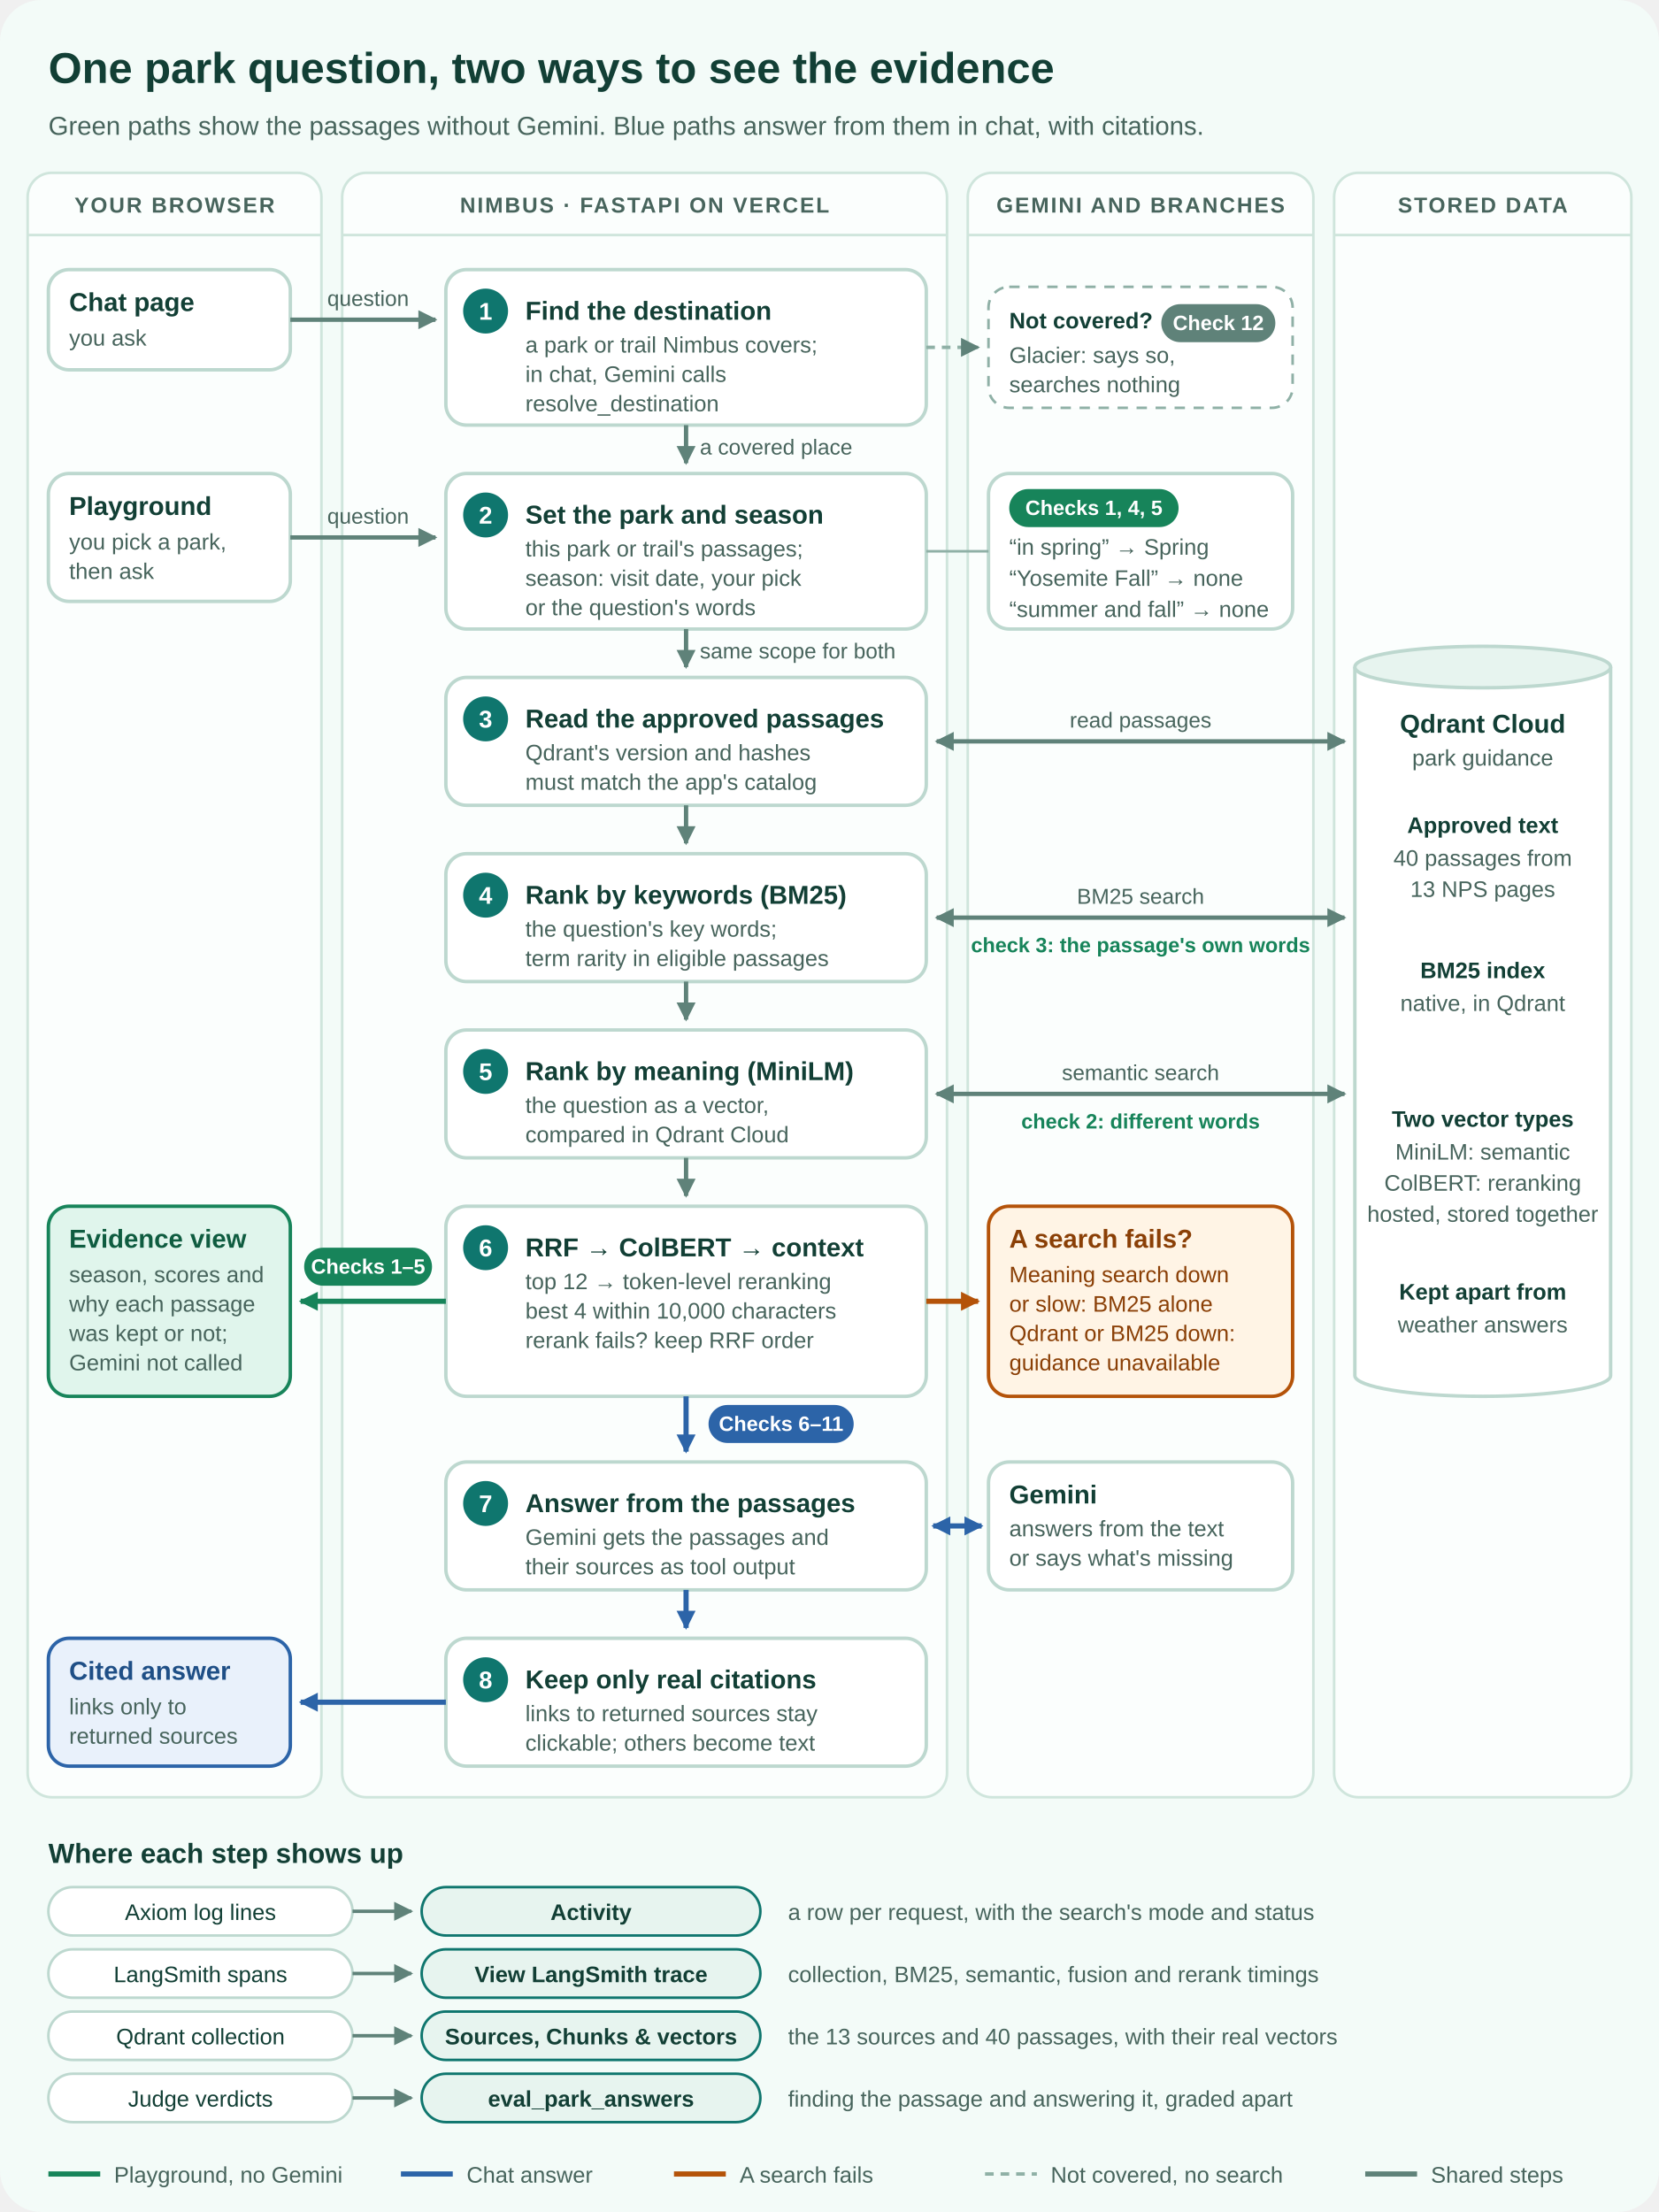
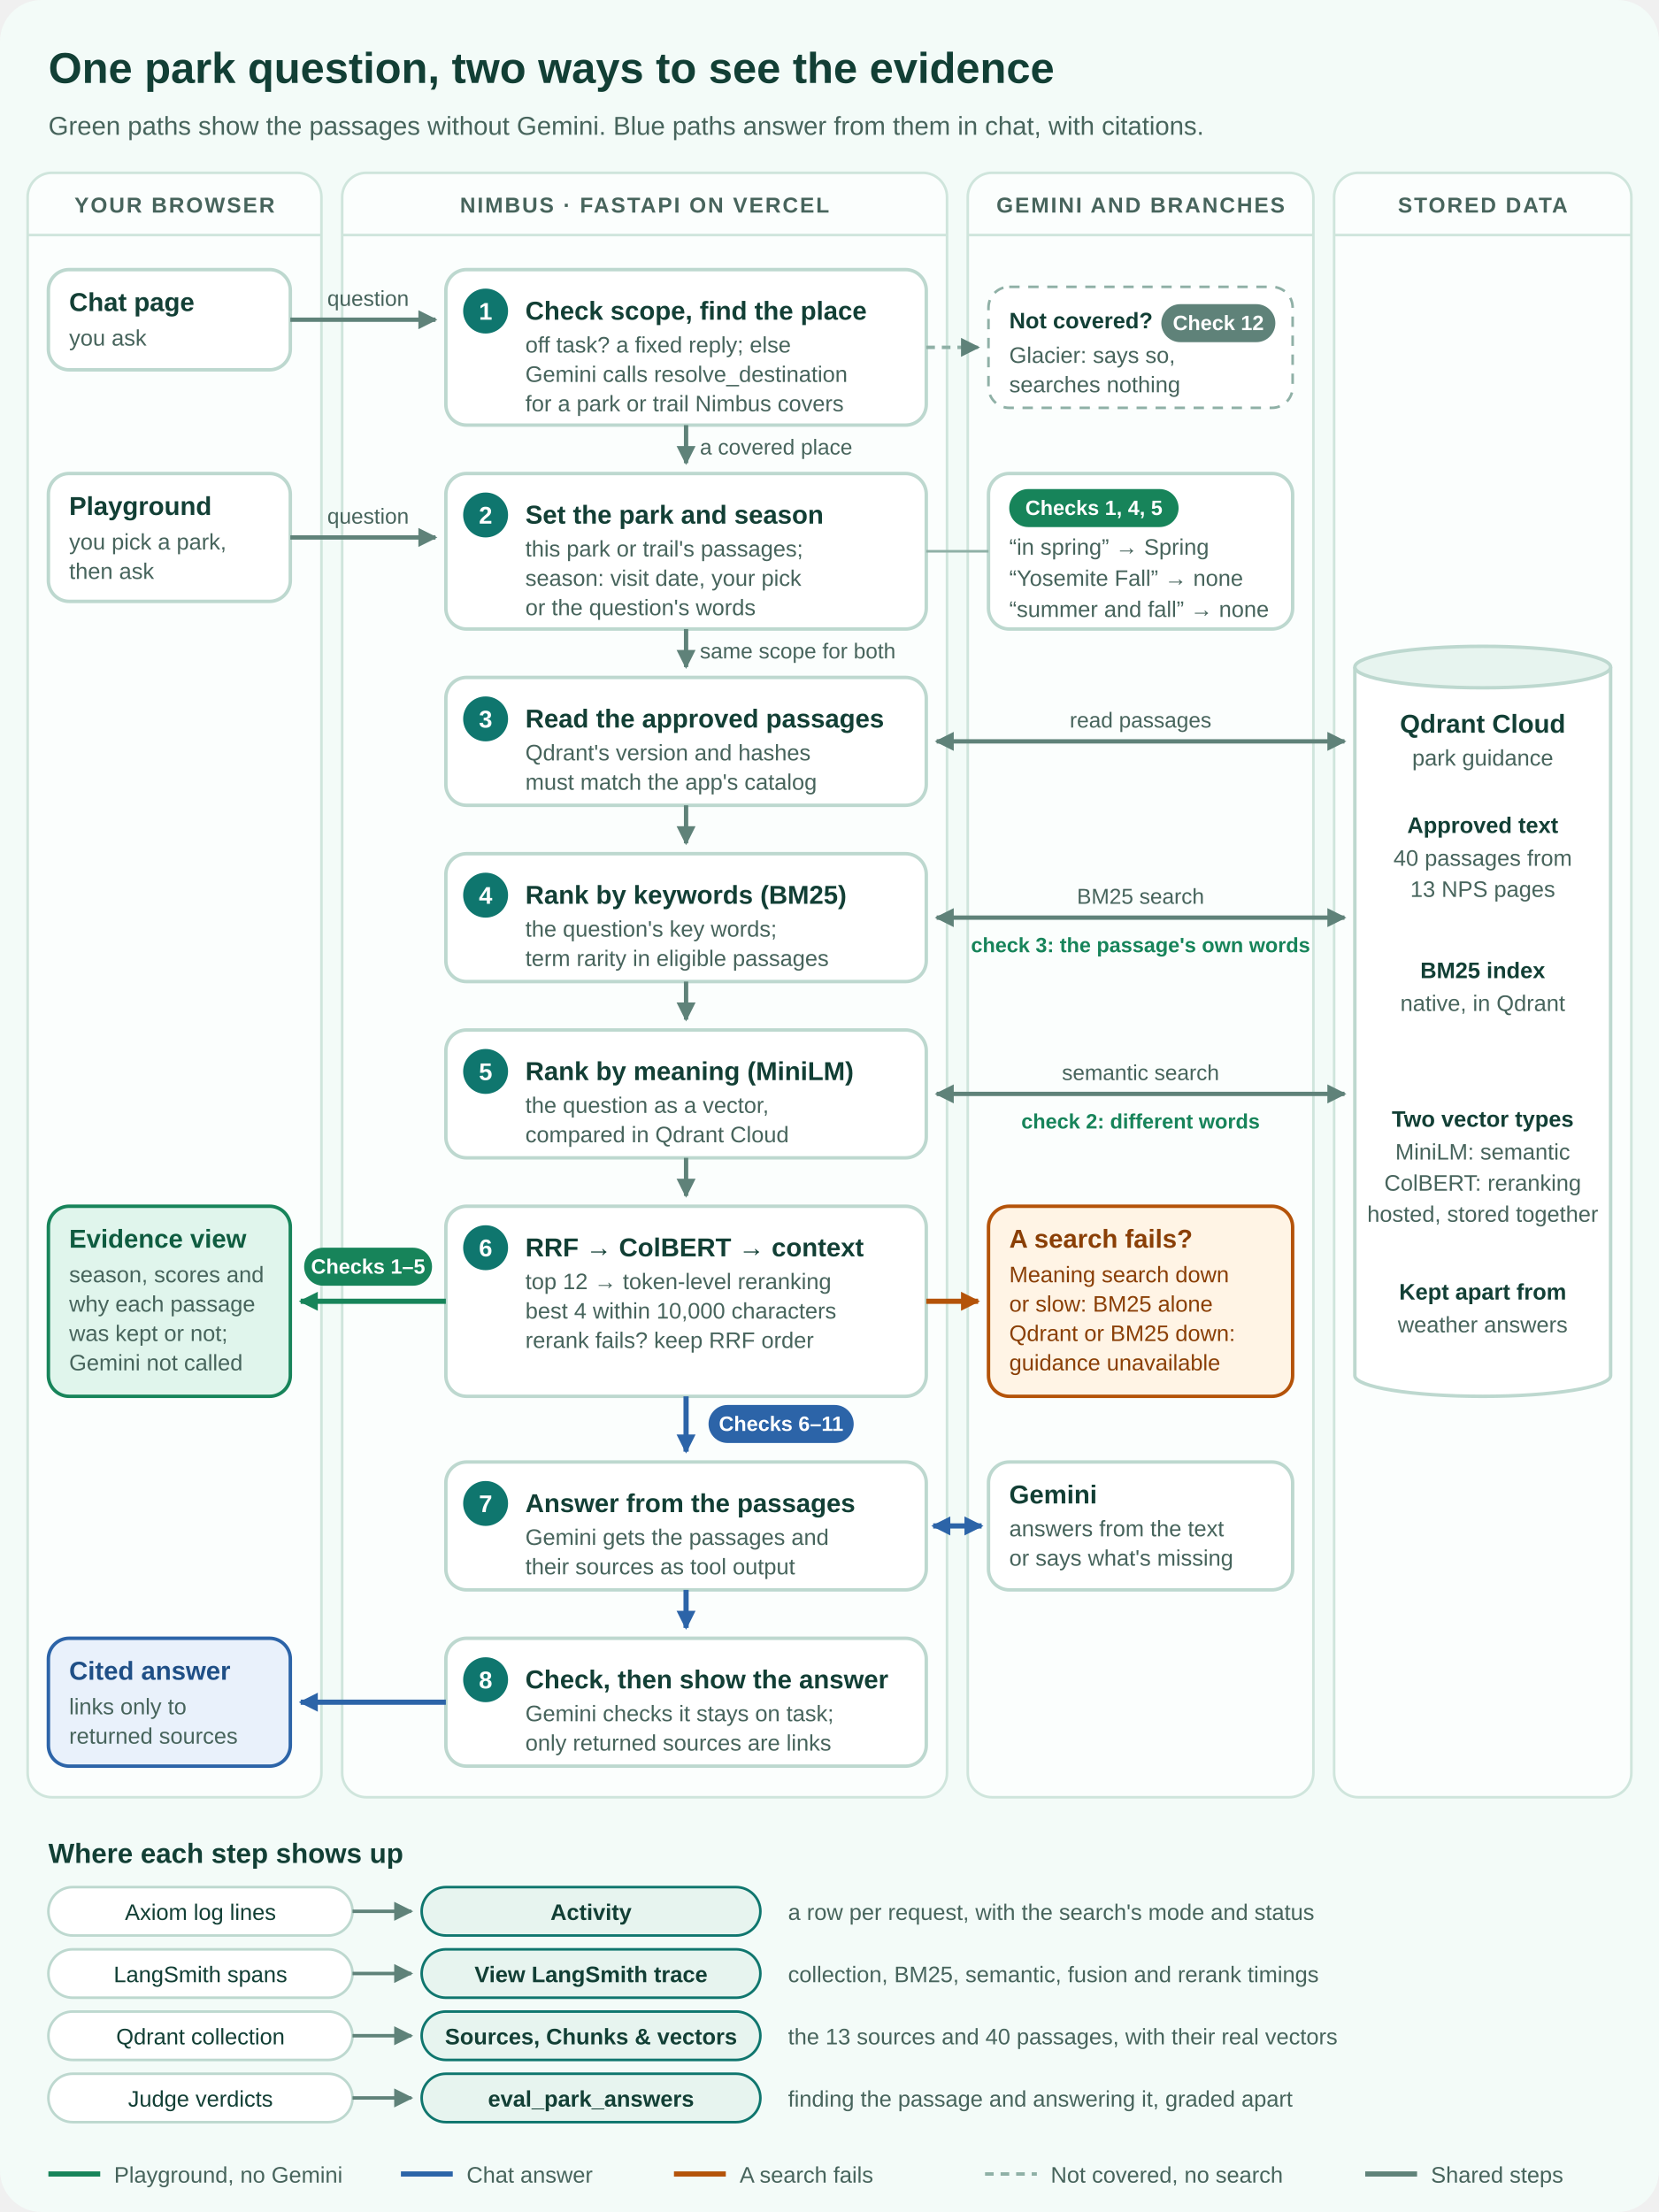
<svg xmlns="http://www.w3.org/2000/svg" width="960" height="1280" viewBox="0 0 960 1280" role="img" aria-labelledby="title desc">
  <defs>
    <marker id="grey" viewBox="0 0 10 10" markerUnits="userSpaceOnUse" markerWidth="11" markerHeight="11" refX="9" refY="5" orient="auto-start-reverse">
      <path d="M0 0 L10 5 L0 10 Z" fill="#5f8279" />
    </marker>
    <marker id="green" viewBox="0 0 10 10" markerUnits="userSpaceOnUse" markerWidth="11" markerHeight="11" refX="9" refY="5" orient="auto-start-reverse">
      <path d="M0 0 L10 5 L0 10 Z" fill="#17845a" />
    </marker>
    <marker id="blue" viewBox="0 0 10 10" markerUnits="userSpaceOnUse" markerWidth="11" markerHeight="11" refX="9" refY="5" orient="auto-start-reverse">
      <path d="M0 0 L10 5 L0 10 Z" fill="#2c64a8" />
    </marker>
    <marker id="amber" viewBox="0 0 10 10" markerUnits="userSpaceOnUse" markerWidth="11" markerHeight="11" refX="9" refY="5" orient="auto-start-reverse">
      <path d="M0 0 L10 5 L0 10 Z" fill="#b45309" />
    </marker>
  </defs>
  <rect width="960" height="1280" rx="24" fill="#f3fbf8" />
  <g font-family="Segoe UI,system-ui,Arial,sans-serif" fill="#123f35">
    <text x="28" y="48" font-size="25" font-weight="700">One park question, two ways to see the evidence</text>
    <text x="28" y="78" font-size="15" fill="#47645c">Green paths show the passages without Gemini. Blue paths
      answer from them in chat, with citations.</text>
    <g fill="#ffffff" fill-opacity="0.65" stroke="#cfe5dc" stroke-width="1.5">
      <rect x="16" y="100" width="170" height="940" rx="14" />
      <rect x="198" y="100" width="350" height="940" rx="14" />
      <rect x="560" y="100" width="200" height="940" rx="14" />
      <rect x="772" y="100" width="172" height="940" rx="14" />
    </g>
    <g stroke="#cfe5dc" stroke-width="1.5">
      <path d="M16 136 H186 M198 136 H548 M560 136 H760 M772 136 H944" />
    </g>
    <g font-size="12.5" font-weight="700" fill="#47645c" letter-spacing="1" text-anchor="middle">
      <text x="101" y="123">YOUR BROWSER</text>
      <text x="373" y="123">NIMBUS · FASTAPI ON VERCEL</text>
      <text x="660" y="123">GEMINI AND BRANCHES</text>
      <text x="858" y="123">STORED DATA</text>
    </g>
    <g fill="#ffffff" stroke="#bdd8cf" stroke-width="2">
      <rect x="28" y="156" width="140" height="58" rx="12" />
      <rect x="28" y="274" width="140" height="74" rx="12" />
      <rect x="258" y="156" width="278" height="90" rx="12" />
      <rect x="258" y="274" width="278" height="90" rx="12" />
      <rect x="258" y="392" width="278" height="74" rx="12" />
      <rect x="258" y="494" width="278" height="74" rx="12" />
      <rect x="258" y="596" width="278" height="74" rx="12" />
      <rect x="258" y="698" width="278" height="110" rx="12" />
      <rect x="258" y="846" width="278" height="74" rx="12" />
      <rect x="258" y="948" width="278" height="74" rx="12" />
      <rect x="572" y="274" width="176" height="90" rx="12" />
      <rect x="572" y="846" width="176" height="74" rx="12" />
    </g>
    <rect x="28" y="698" width="140" height="110" rx="12" fill="#e0f5ec" stroke="#17845a" stroke-width="2" />
    <rect x="28" y="948" width="140" height="74" rx="12" fill="#e9f1fb" stroke="#2c64a8" stroke-width="2" />
    <rect x="572" y="166" width="176" height="70" rx="12" fill="#ffffff" stroke="#8fb0a6" stroke-width="1.5" stroke-dasharray="6 5" />
    <rect x="572" y="698" width="176" height="110" rx="12" fill="#fff4e5" stroke="#b45309" stroke-width="2" />
    <path d="M784 386 V796 A74 12 0 0 0 932 796 V386" fill="#ffffff" stroke="#bdd8cf" stroke-width="2" />
    <ellipse cx="858" cy="386" rx="74" ry="12" fill="#e7f4ef" stroke="#bdd8cf" stroke-width="2" />
    <g fill="#0f766e">
      <circle cx="281" cy="180" r="13" />
      <circle cx="281" cy="298" r="13" />
      <circle cx="281" cy="416" r="13" />
      <circle cx="281" cy="518" r="13" />
      <circle cx="281" cy="620" r="13" />
      <circle cx="281" cy="722" r="13" />
      <circle cx="281" cy="870" r="13" />
      <circle cx="281" cy="972" r="13" />
    </g>
    <g font-size="14" font-weight="700" fill="#ffffff" text-anchor="middle">
      <text x="281" y="185">1</text>
      <text x="281" y="303">2</text>
      <text x="281" y="421">3</text>
      <text x="281" y="523">4</text>
      <text x="281" y="625">5</text>
      <text x="281" y="727">6</text>
      <text x="281" y="875">7</text>
      <text x="281" y="977">8</text>
    </g>
    <g font-size="15" font-weight="700">
      <text x="40" y="180">Chat page</text>
      <text x="40" y="298">Playground</text>
-       <text x="304" y="185">Find the destination</text>
+       <text x="304" y="185">Check scope, find the place</text>
      <text x="304" y="303">Set the park and season</text>
      <text x="304" y="421">Read the approved passages</text>
      <text x="304" y="523">Rank by keywords (BM25)</text>
      <text x="304" y="625">Rank by meaning (MiniLM)</text>
      <text x="304" y="727">RRF → ColBERT → context</text>
      <text x="304" y="875">Answer from the passages</text>
-       <text x="304" y="977">Keep only real citations</text>
+       <text x="304" y="977">Check, then show the answer</text>
      <text x="40" y="722" fill="#0f5c40">Evidence view</text>
      <text x="40" y="972" fill="#1f4f86">Cited answer</text>
      <text x="584" y="870">Gemini</text>
      <text x="584" y="722" fill="#8a3f06">A search fails?</text>
      <text x="858" y="424" text-anchor="middle">Qdrant Cloud</text>
    </g>
    <g font-size="13" fill="#47645c">
      <text x="40" y="200">you ask</text>
      <text x="40" y="318">you pick a park,</text>
      <text x="40" y="335">then ask</text>
-       <text x="304" y="204">a park or trail Nimbus covers;</text>
-       <text x="304" y="221">in chat, Gemini calls</text>
-       <text x="304" y="238">resolve_destination</text>
+       <text x="304" y="204">off task? a fixed reply; else</text>
+       <text x="304" y="221">Gemini calls resolve_destination</text>
+       <text x="304" y="238">for a park or trail Nimbus covers</text>
      <text x="304" y="322">this park or trail's passages;</text>
      <text x="304" y="339">season: visit date, your pick</text>
      <text x="304" y="356">or the question's words</text>
      <text x="304" y="440">Qdrant's version and hashes</text>
      <text x="304" y="457">must match the app's catalog</text>
      <text x="304" y="542">the question's key words;</text>
      <text x="304" y="559">term rarity in eligible passages</text>
      <text x="304" y="644">the question as a vector,</text>
      <text x="304" y="661">compared in Qdrant Cloud</text>
      <text x="304" y="746">top 12 → token-level reranking</text>
      <text x="304" y="763">best 4 within 10,000 characters</text>
      <text x="304" y="780">rerank fails? keep RRF order</text>
      <text x="304" y="894">Gemini gets the passages and</text>
      <text x="304" y="911">their sources as tool output</text>
-       <text x="304" y="996">links to returned sources stay</text>
-       <text x="304" y="1013">clickable; others become text</text>
+       <text x="304" y="996">Gemini checks it stays on task;</text>
+       <text x="304" y="1013">only returned sources are links</text>
      <text x="40" y="742">season, scores and</text>
      <text x="40" y="759">why each passage</text>
      <text x="40" y="776">was kept or not;</text>
      <text x="40" y="793">Gemini not called</text>
      <text x="40" y="992">links only to</text>
      <text x="40" y="1009">returned sources</text>
      <text x="584" y="190" font-weight="700" fill="#123f35">Not covered?</text>
      <text x="584" y="210">Glacier: says so,</text>
      <text x="584" y="227">searches nothing</text>
      <text x="584" y="321">“in spring” → Spring</text>
      <text x="584" y="339">“Yosemite Fall” → none</text>
      <text x="584" y="357">“summer and fall” → none</text>
      <text x="584" y="889">answers from the text</text>
      <text x="584" y="906">or says what's missing</text>
      <text x="584" y="742" fill="#8a3f06">Meaning search down</text>
      <text x="584" y="759" fill="#8a3f06">or slow: BM25 alone</text>
      <text x="584" y="776" fill="#8a3f06">Qdrant or BM25 down:</text>
      <text x="584" y="793" fill="#8a3f06">guidance unavailable</text>
    </g>
    <g font-size="13" fill="#47645c" text-anchor="middle">
      <text x="858" y="443">park guidance</text>
      <text x="858" y="482" font-weight="700" fill="#123f35">Approved text</text>
      <text x="858" y="501">40 passages from</text>
      <text x="858" y="519">13 NPS pages</text>
      <text x="858" y="566" font-weight="700" fill="#123f35">BM25 index</text>
      <text x="858" y="585">native, in Qdrant</text>
      <text x="858" y="652" font-weight="700" fill="#123f35">Two vector types</text>
      <text x="858" y="671">MiniLM: semantic</text>
      <text x="858" y="689">ColBERT: reranking</text>
      <text x="858" y="707">hosted, stored together</text>
      <text x="858" y="752" font-weight="700" fill="#123f35">Kept apart from</text>
      <text x="858" y="771">weather answers</text>
    </g>
    <g stroke="#5f8279" stroke-width="2.5" fill="none" marker-end="url(#grey)">
      <path d="M168 185 H252" />
      <path d="M168 311 H252" />
      <path d="M397 246 V268" />
      <path d="M397 364 V386" />
      <path d="M397 466 V488" />
      <path d="M397 568 V590" />
      <path d="M397 670 V692" />
    </g>
    <g stroke="#5f8279" stroke-width="2.5" fill="none" marker-start="url(#grey)" marker-end="url(#grey)">
      <path d="M542 429 H778" />
      <path d="M542 531 H778" />
      <path d="M542 633 H778" />
    </g>
    <path d="M536 319 H572" stroke="#8fb0a6" stroke-width="1.5" fill="none" />
    <path d="M536 201 H566" stroke="#8fb0a6" stroke-width="2" stroke-dasharray="5 4" fill="none" marker-end="url(#grey)" />
    <path d="M258 753 H174" stroke="#17845a" stroke-width="3" fill="none" marker-end="url(#green)" />
    <g stroke="#2c64a8" stroke-width="3" fill="none" marker-end="url(#blue)">
      <path d="M397 808 V840" />
      <path d="M397 920 V942" />
      <path d="M258 985 H174" />
    </g>
    <g stroke="#2c64a8" stroke-width="3" fill="none" marker-start="url(#blue)" marker-end="url(#blue)">
      <path d="M540 883 H568" />
    </g>
    <path d="M536 753 H566" stroke="#b45309" stroke-width="3" fill="none" marker-end="url(#amber)" />
    <g font-size="12.5" fill="#47645c">
      <text x="213" y="177" text-anchor="middle">question</text>
      <text x="213" y="303" text-anchor="middle">question</text>
      <text x="405" y="263">a covered place</text>
      <text x="405" y="381">same scope for both</text>
      <text x="660" y="421" text-anchor="middle">read passages</text>
      <text x="660" y="523" text-anchor="middle">BM25 search</text>
      <text x="660" y="625" text-anchor="middle">semantic search</text>
    </g>
    <g font-size="12" font-weight="700" fill="#17845a" text-anchor="middle">
      <text x="660" y="551">check 3: the passage's own words</text>
      <text x="660" y="653">check 2: different words</text>
    </g>
    <g font-size="12" font-weight="700" fill="#ffffff" text-anchor="middle">
      <rect x="584" y="283" width="98" height="22" rx="11" fill="#17845a" />
      <text x="633" y="298">Checks 1, 4, 5</text>
      <rect x="672" y="176" width="66" height="22" rx="11" fill="#5f8279" />
      <text x="705" y="191">Check 12</text>
      <rect x="176" y="722" width="74" height="22" rx="11" fill="#17845a" />
      <text x="213" y="737">Checks 1–5</text>
      <rect x="410" y="813" width="84" height="22" rx="11" fill="#2c64a8" />
      <text x="452" y="828">Checks 6–11</text>
    </g>
    <text x="28" y="1078" font-size="16" font-weight="700">Where each step shows up</text>
    <g fill="#ffffff" stroke="#bdd8cf" stroke-width="1.5">
      <rect x="28" y="1092" width="176" height="28" rx="14" />
      <rect x="28" y="1128" width="176" height="28" rx="14" />
      <rect x="28" y="1164" width="176" height="28" rx="14" />
      <rect x="28" y="1200" width="176" height="28" rx="14" />
    </g>
    <g fill="#e7f4ef" stroke="#0f766e" stroke-width="1.5">
      <rect x="244" y="1092" width="196" height="28" rx="14" />
      <rect x="244" y="1128" width="196" height="28" rx="14" />
      <rect x="244" y="1164" width="196" height="28" rx="14" />
      <rect x="244" y="1200" width="196" height="28" rx="14" />
    </g>
    <g stroke="#5f8279" stroke-width="2" fill="none" marker-end="url(#grey)">
      <path d="M204 1106 H238" />
      <path d="M204 1142 H238" />
      <path d="M204 1178 H238" />
      <path d="M204 1214 H238" />
    </g>
    <g font-size="13" text-anchor="middle">
      <text x="116" y="1111">Axiom log lines</text>
      <text x="116" y="1147">LangSmith spans</text>
      <text x="116" y="1183">Qdrant collection</text>
      <text x="116" y="1219">Judge verdicts</text>
      <text x="342" y="1111" font-weight="700">Activity</text>
      <text x="342" y="1147" font-weight="700">View LangSmith trace</text>
      <text x="342" y="1183" font-weight="700">Sources, Chunks &amp; vectors</text>
      <text x="342" y="1219" font-weight="700">eval_park_answers</text>
    </g>
    <g font-size="13" fill="#47645c">
      <text x="456" y="1111">a row per request, with the search's mode and status</text>
      <text x="456" y="1147">collection, BM25, semantic, fusion and rerank timings</text>
      <text x="456" y="1183">the 13 sources and 40 passages, with their real vectors</text>
      <text x="456" y="1219">finding the passage and answering it, graded apart</text>
    </g>
    <g stroke-width="3" fill="none">
      <path d="M28 1258 H58" stroke="#17845a" />
      <path d="M232 1258 H262" stroke="#2c64a8" />
      <path d="M390 1258 H420" stroke="#b45309" />
      <path d="M570 1258 H600" stroke="#8fb0a6" stroke-width="2" stroke-dasharray="5 4" />
      <path d="M790 1258 H820" stroke="#5f8279" />
    </g>
    <g font-size="13" fill="#47645c">
      <text x="66" y="1263">Playground, no Gemini</text>
      <text x="270" y="1263">Chat answer</text>
      <text x="428" y="1263">A search fails</text>
      <text x="608" y="1263">Not covered, no search</text>
      <text x="828" y="1263">Shared steps</text>
    </g>
  </g>
</svg>
